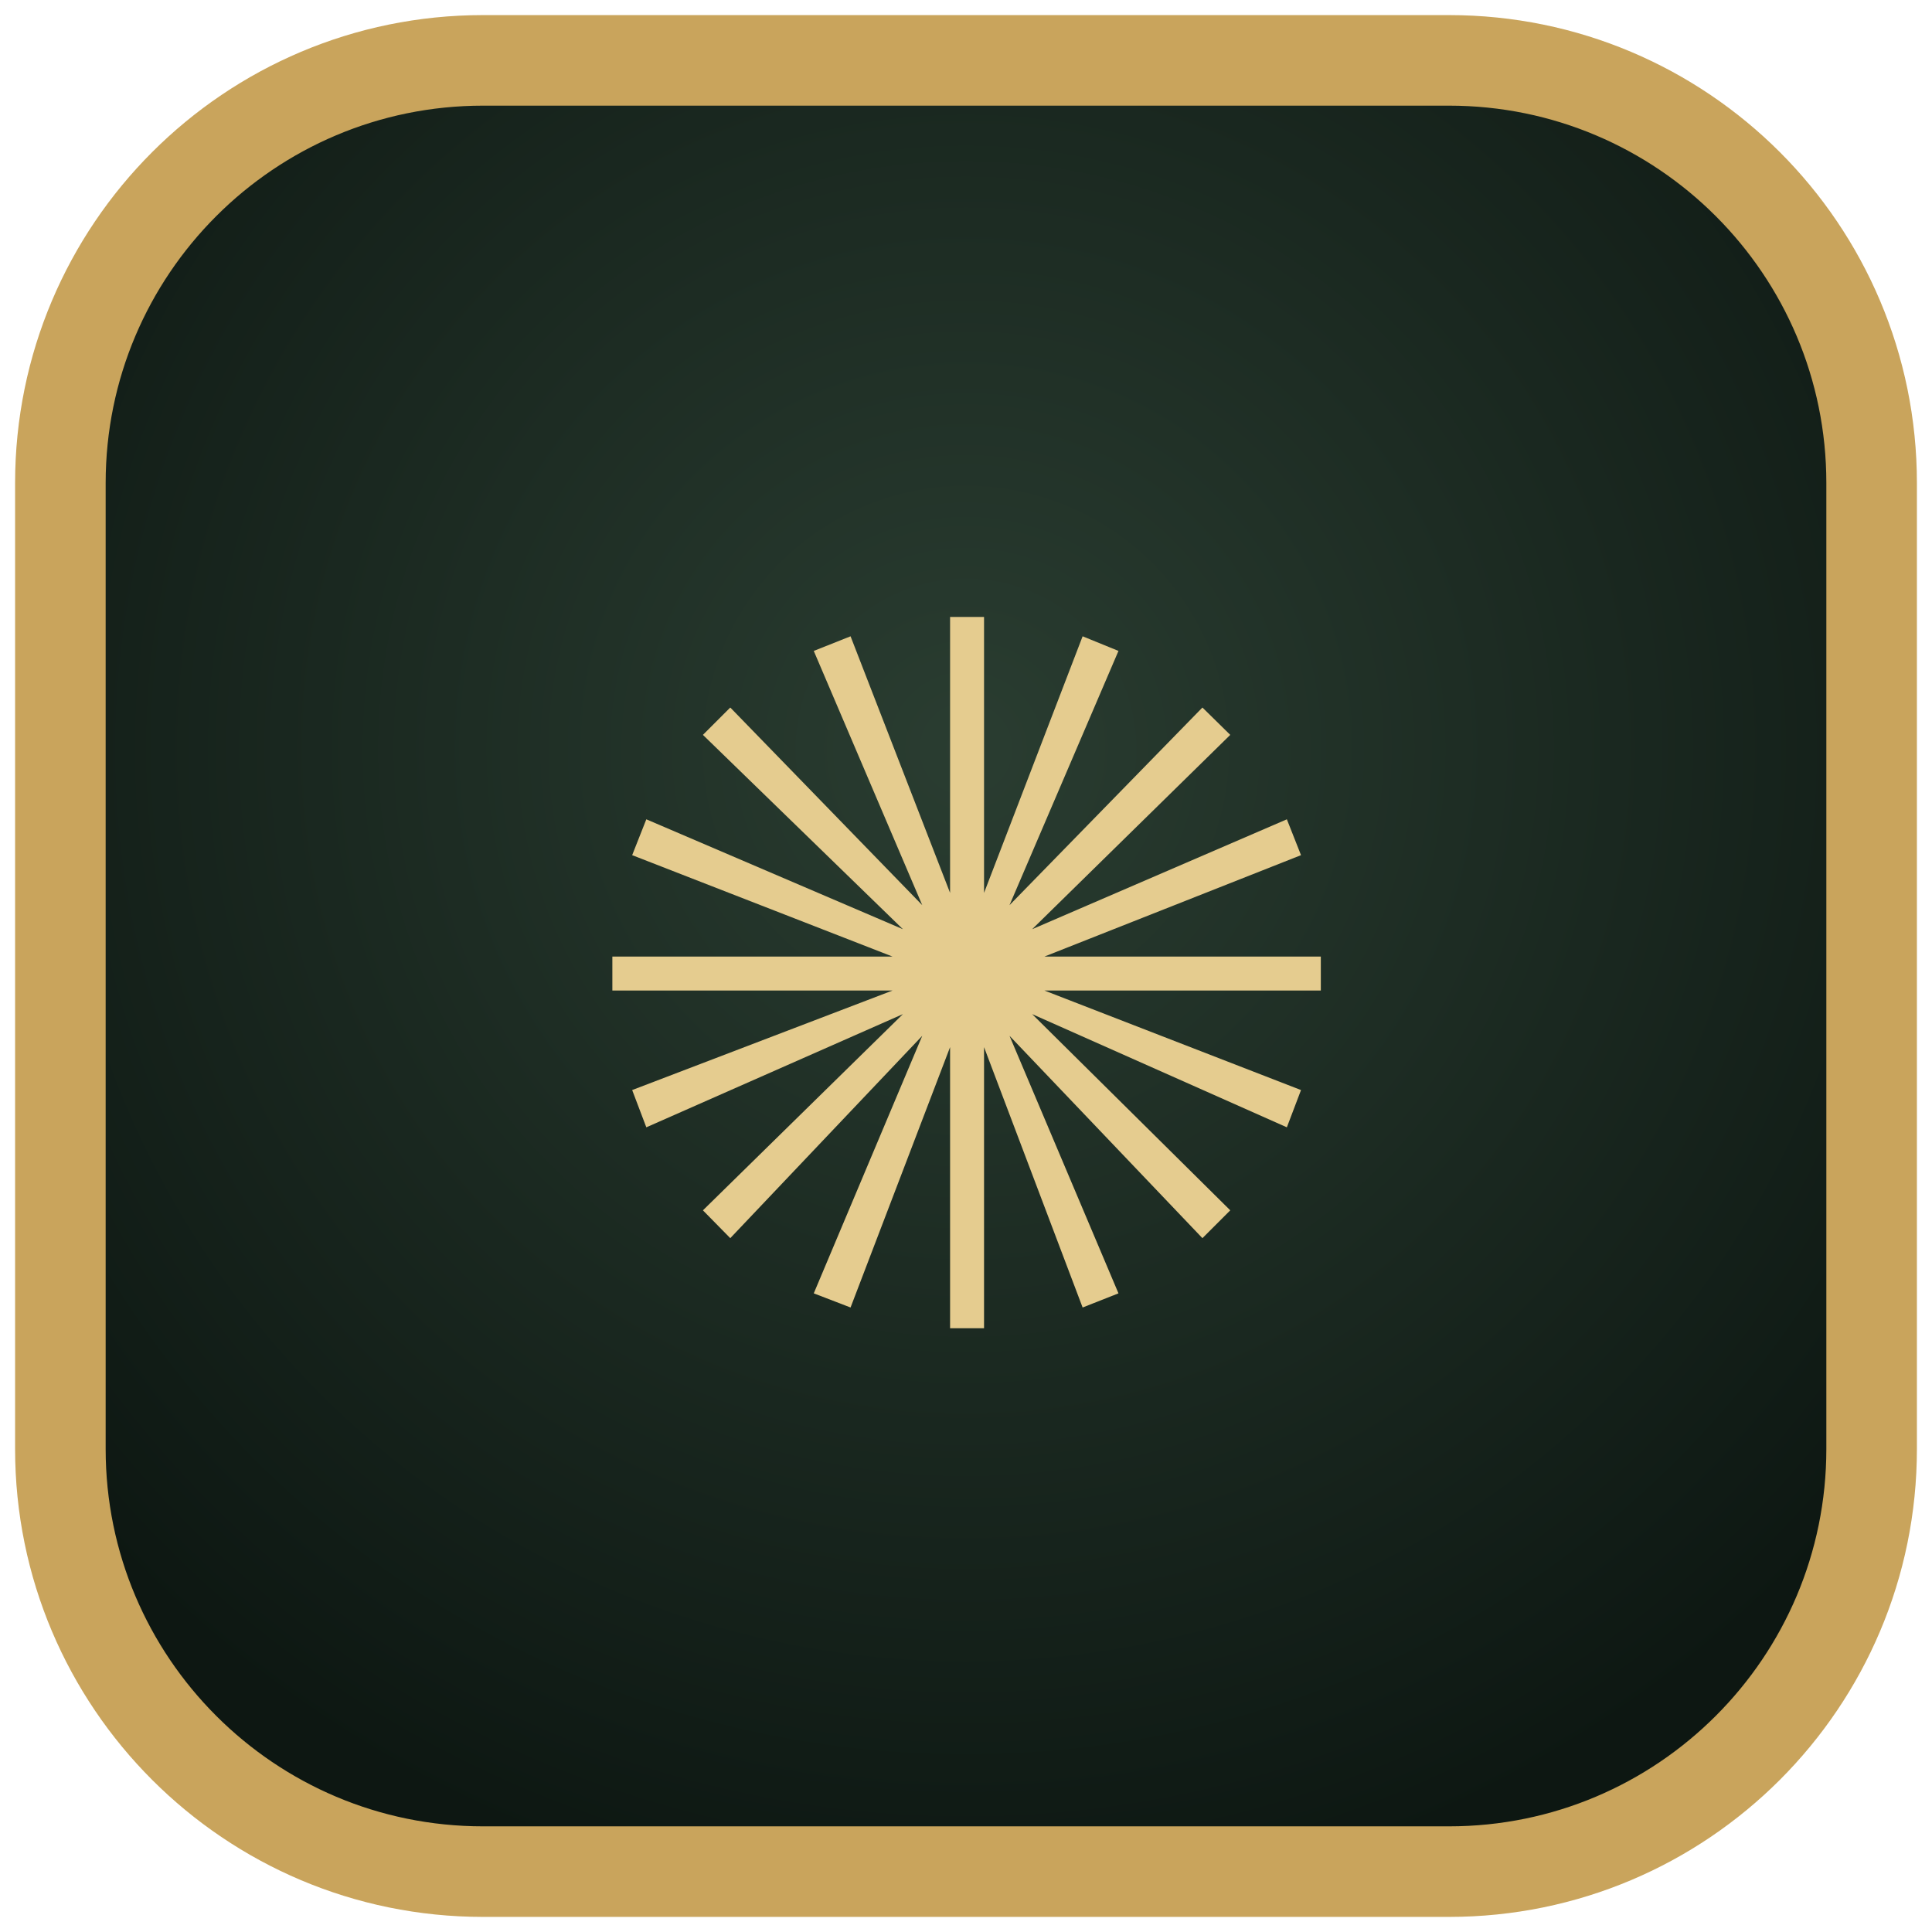
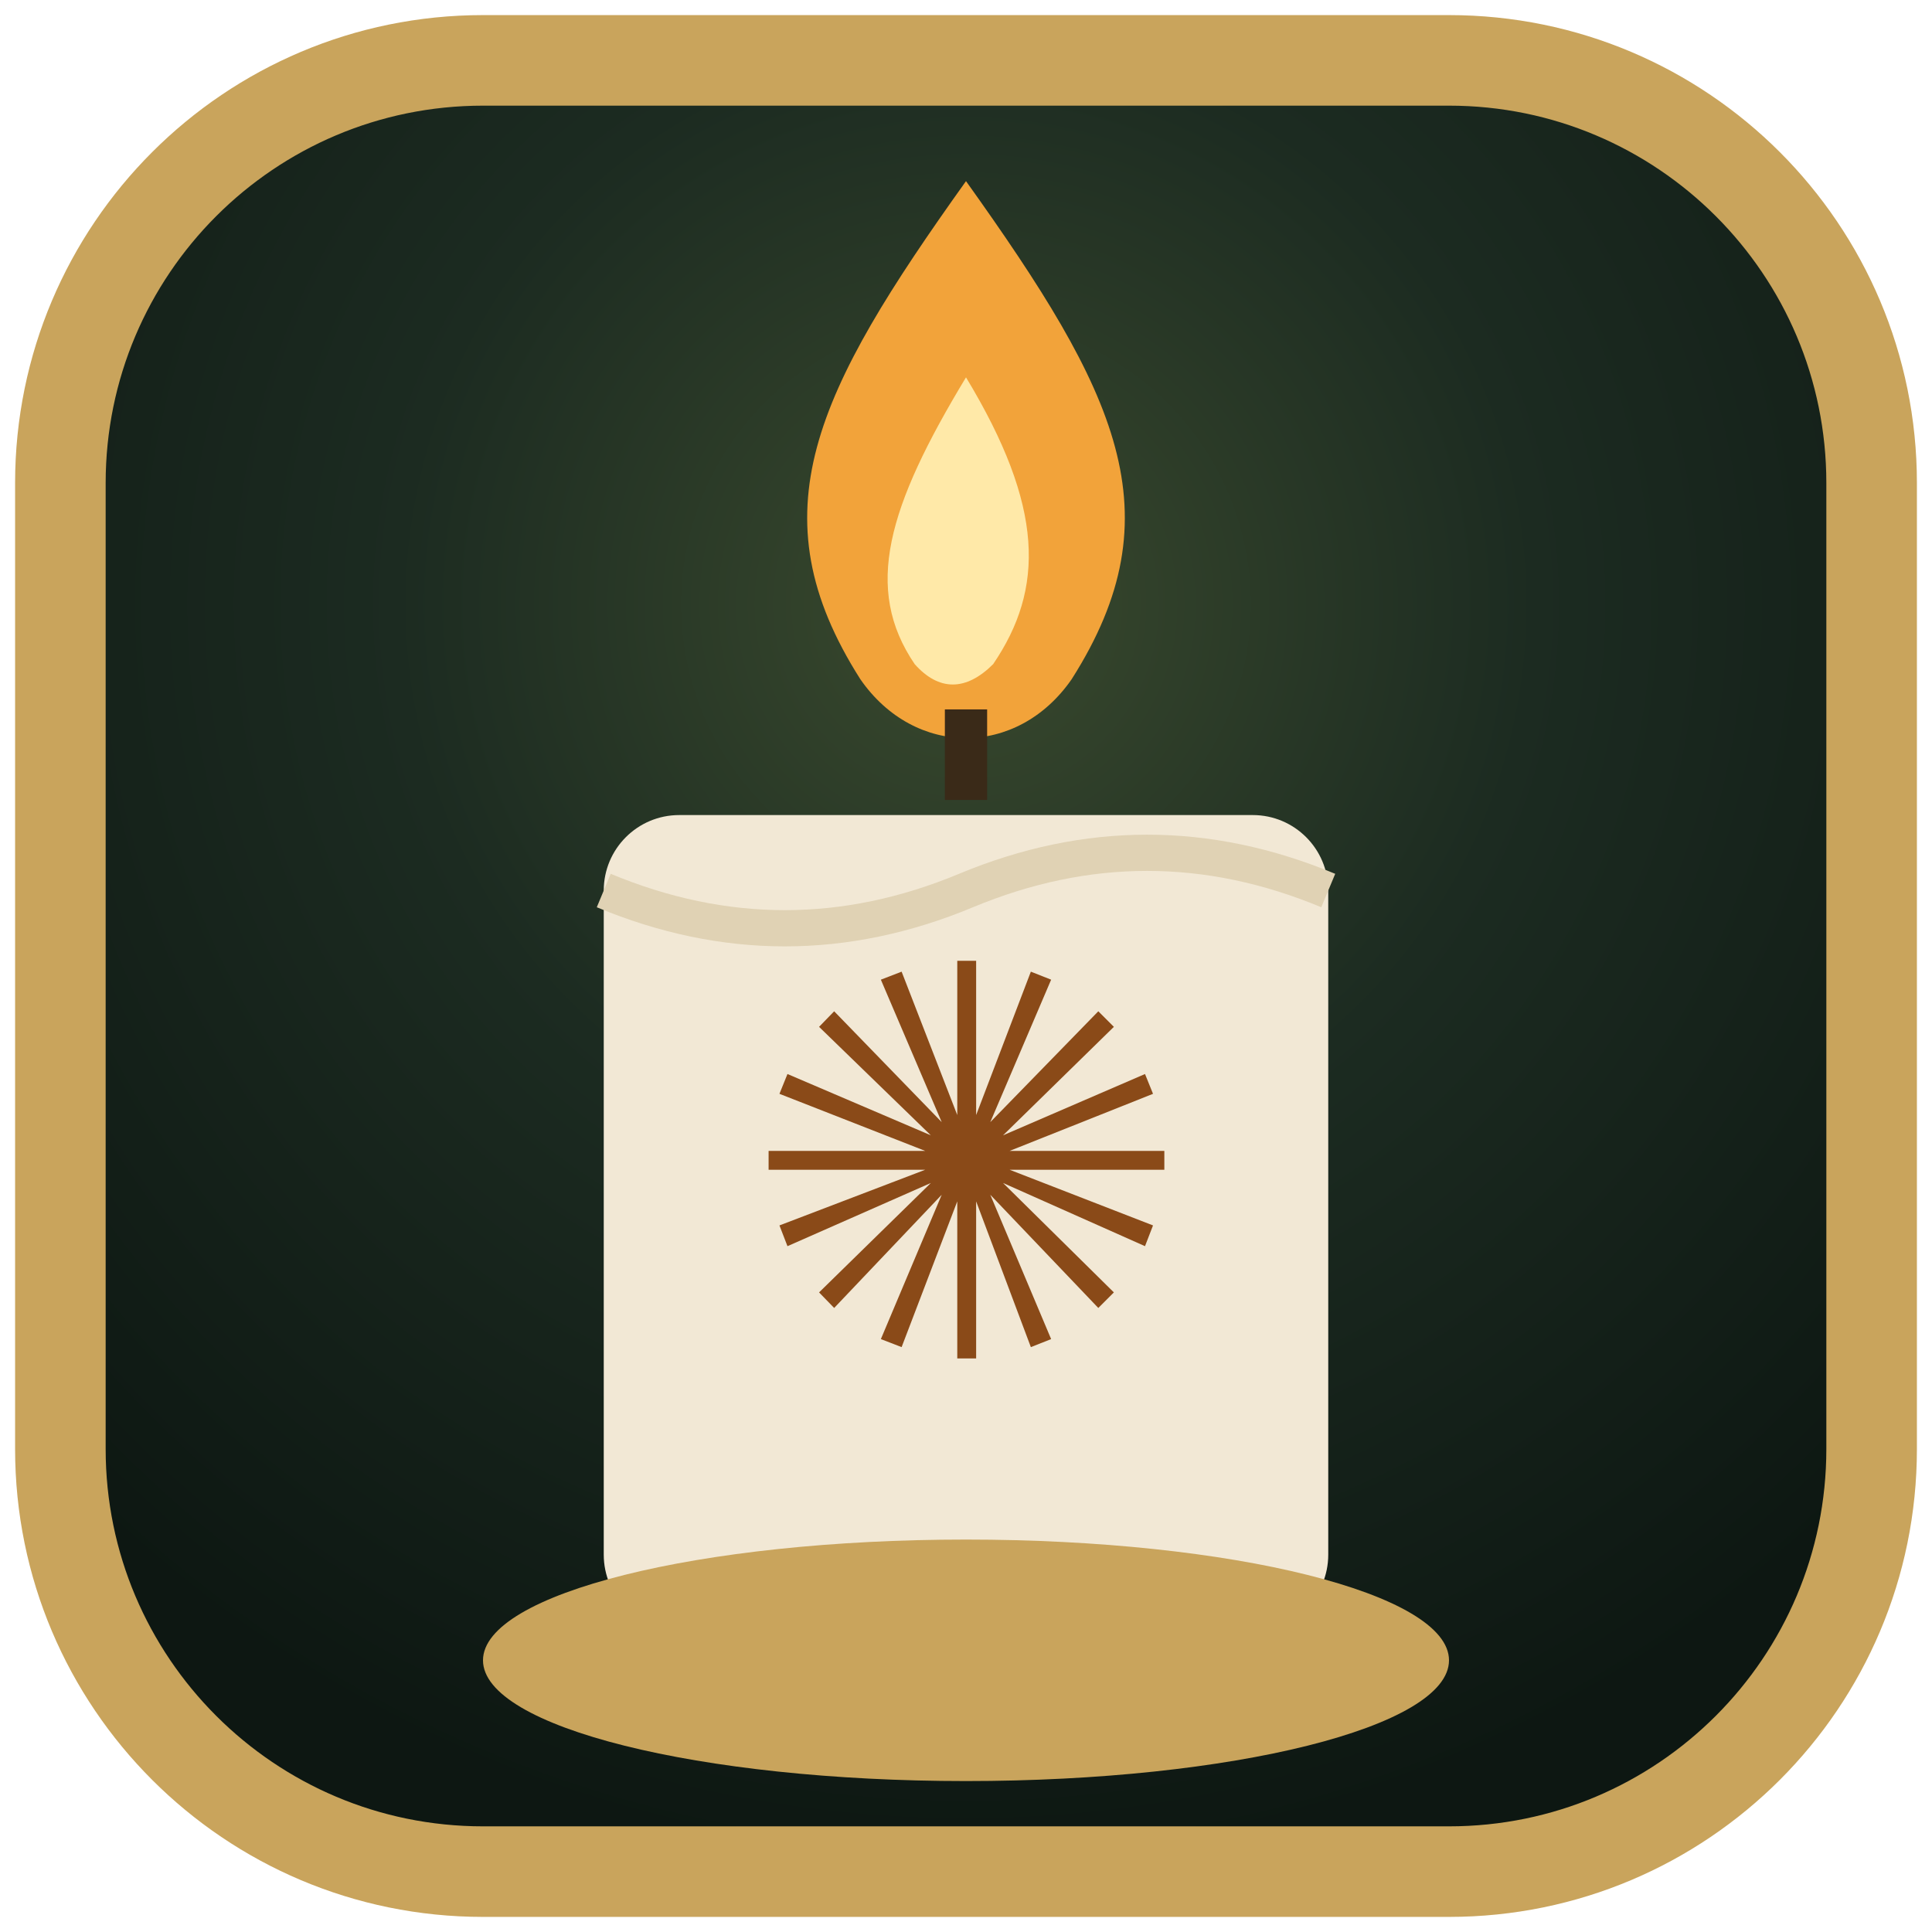
<svg xmlns="http://www.w3.org/2000/svg" viewBox="0 0 64 64">
  <defs>
-     <radialGradient id="g" cx="50%" cy="38%" r="65%">
-       <stop offset="0" stop-color="#2a3d31" />
+     <radialGradient id="g" cx="50%" cy="30%" r="70%">
+       <stop offset="0" stop-color="#3a4a2e" />
+       <stop offset=".45" stop-color="#1c2b21" />
      <stop offset="1" stop-color="#0d1712" />
    </radialGradient>
  </defs>
  <rect x="2" y="2" width="60" height="60" rx="14" fill="url(#g)" stroke="#C9A45C" stroke-width="3" />
-   <text x="32" y="44" text-anchor="middle" font-size="34" font-family="Noto Serif TC, Songti TC, PMingLiU, serif" font-weight="700" fill="#E5CC8F">✺</text>
+   <path d="M32 6c5 7 7 11 3.5 16.5-1.8 2.6-5.2 2.6-7 0C25 17 27 13 32 6z" fill="#F2A33A" />
+   <path d="M32 12.5c2.6 4.3 2.6 7 .9 9.5-.9.9-1.8.9-2.6 0-1.7-2.5-.9-5.2 1.7-9.5z" fill="#FFE9A8" />
+   <path d="M32 23.5v3" stroke="#3a2a18" stroke-width="1.4" />
+   <rect x="20.0" y="27" width="24" height="27" rx="2.5" fill="#F2E8D5" />
+   <path d="M20.0 29.5q6.0 2.5 12.0 0t12.0 0" fill="none" stroke="#E0D2B4" stroke-width="1.2" />
+   <text x="32" y="45" text-anchor="middle" font-size="19" font-family="Noto Serif TC, Songti TC, PMingLiU, serif" font-weight="700" fill="#8a4a18">✺</text>
+   <ellipse cx="32" cy="55" rx="16" ry="4" fill="#C9A45C" />
</svg>
